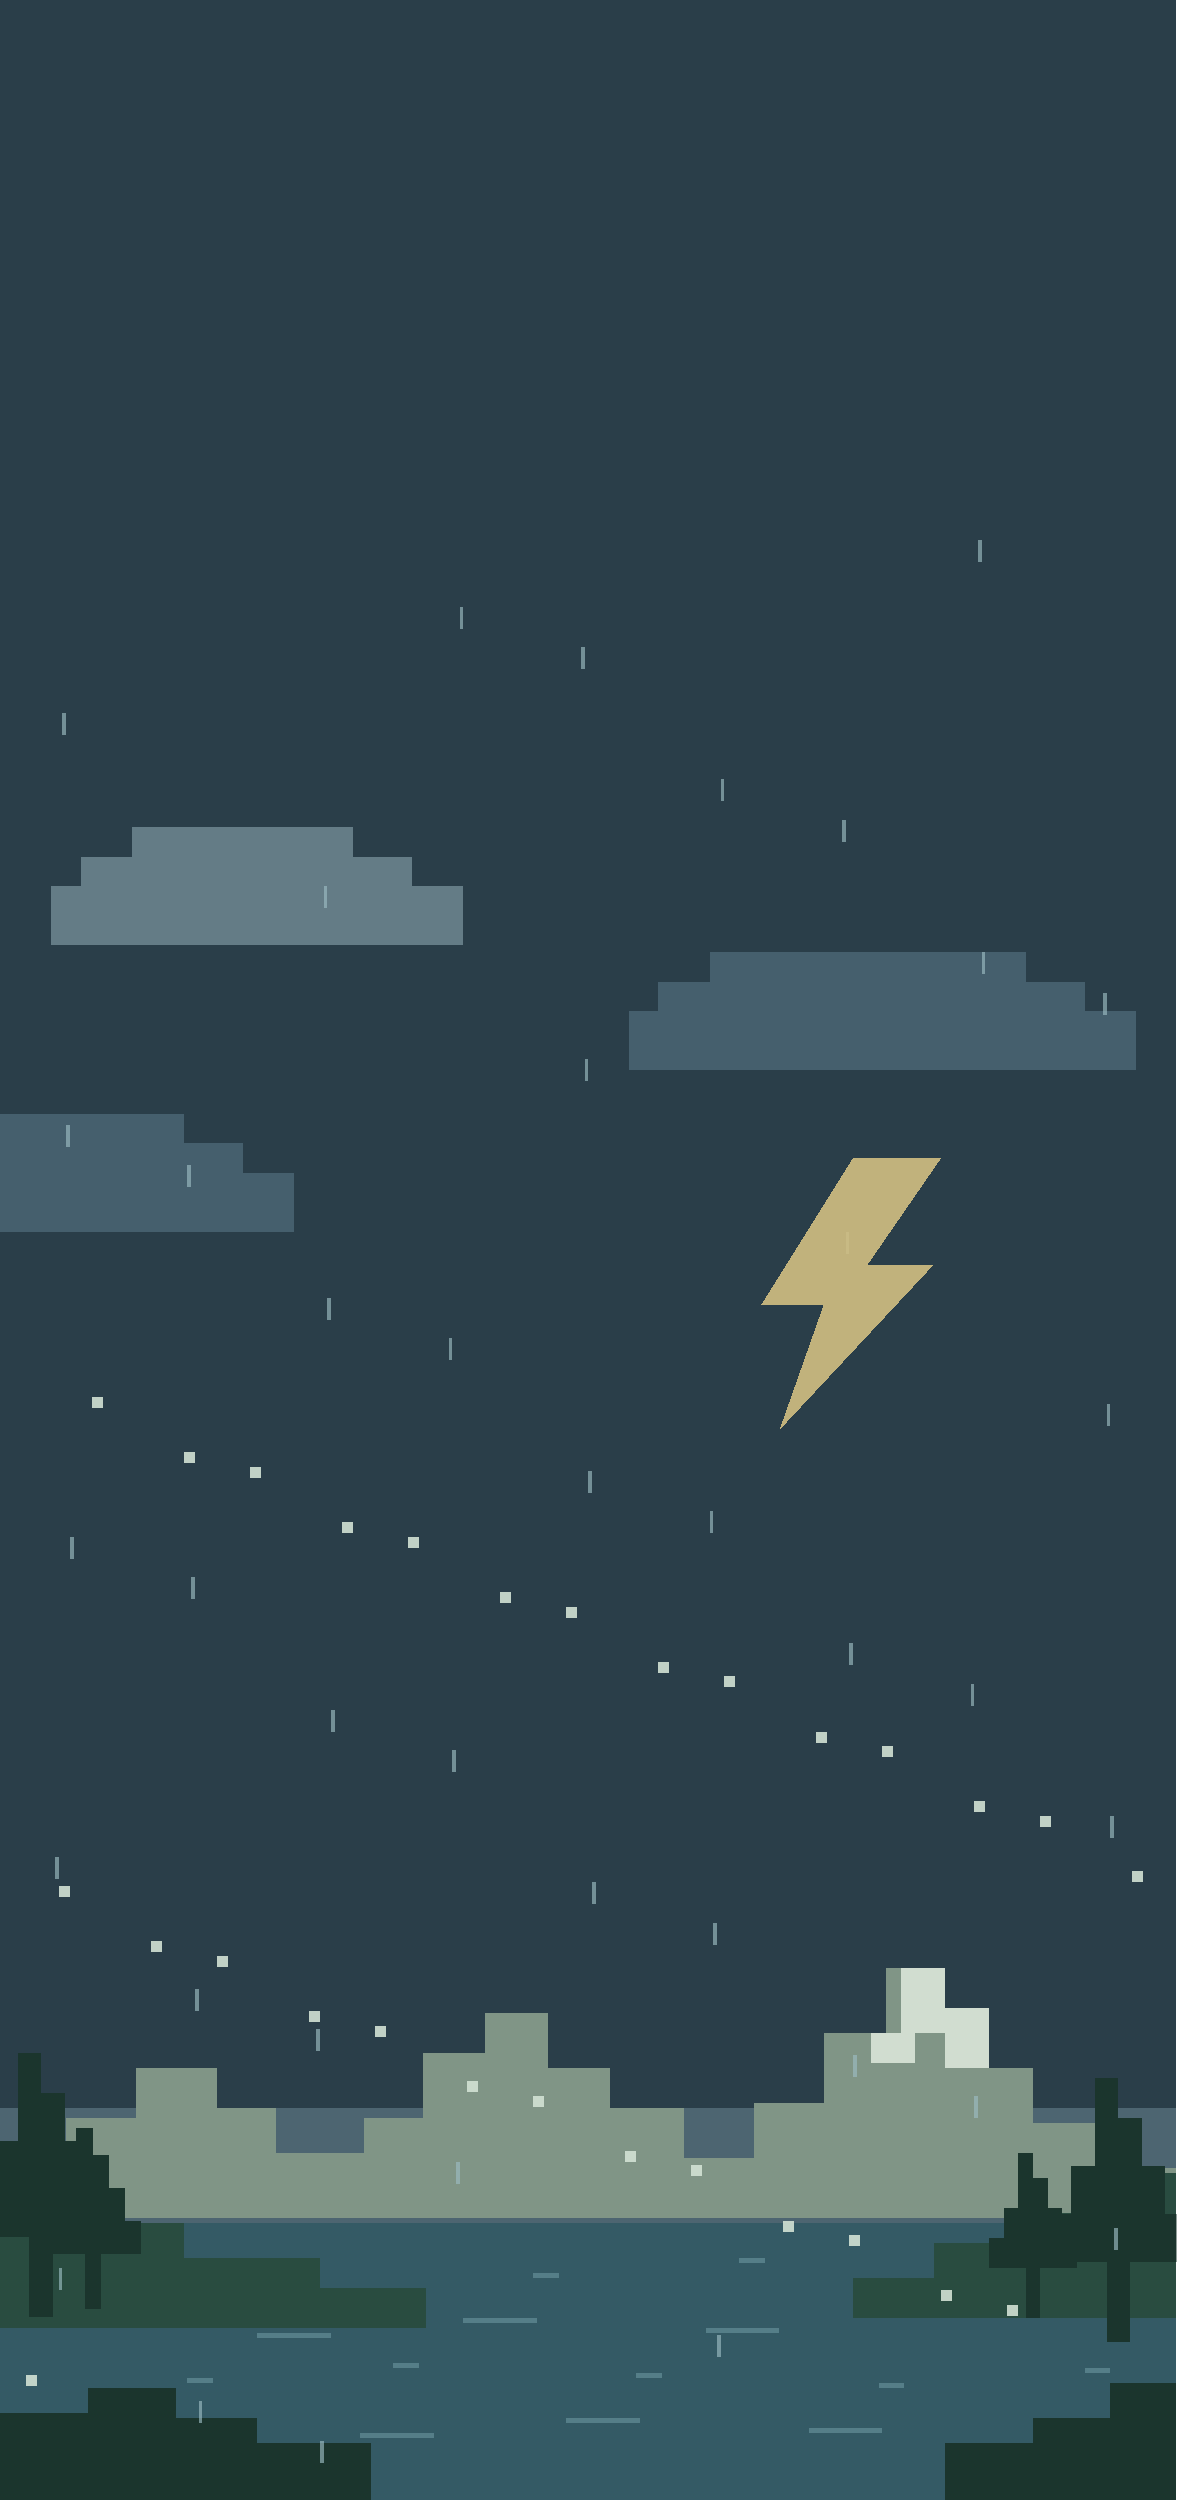
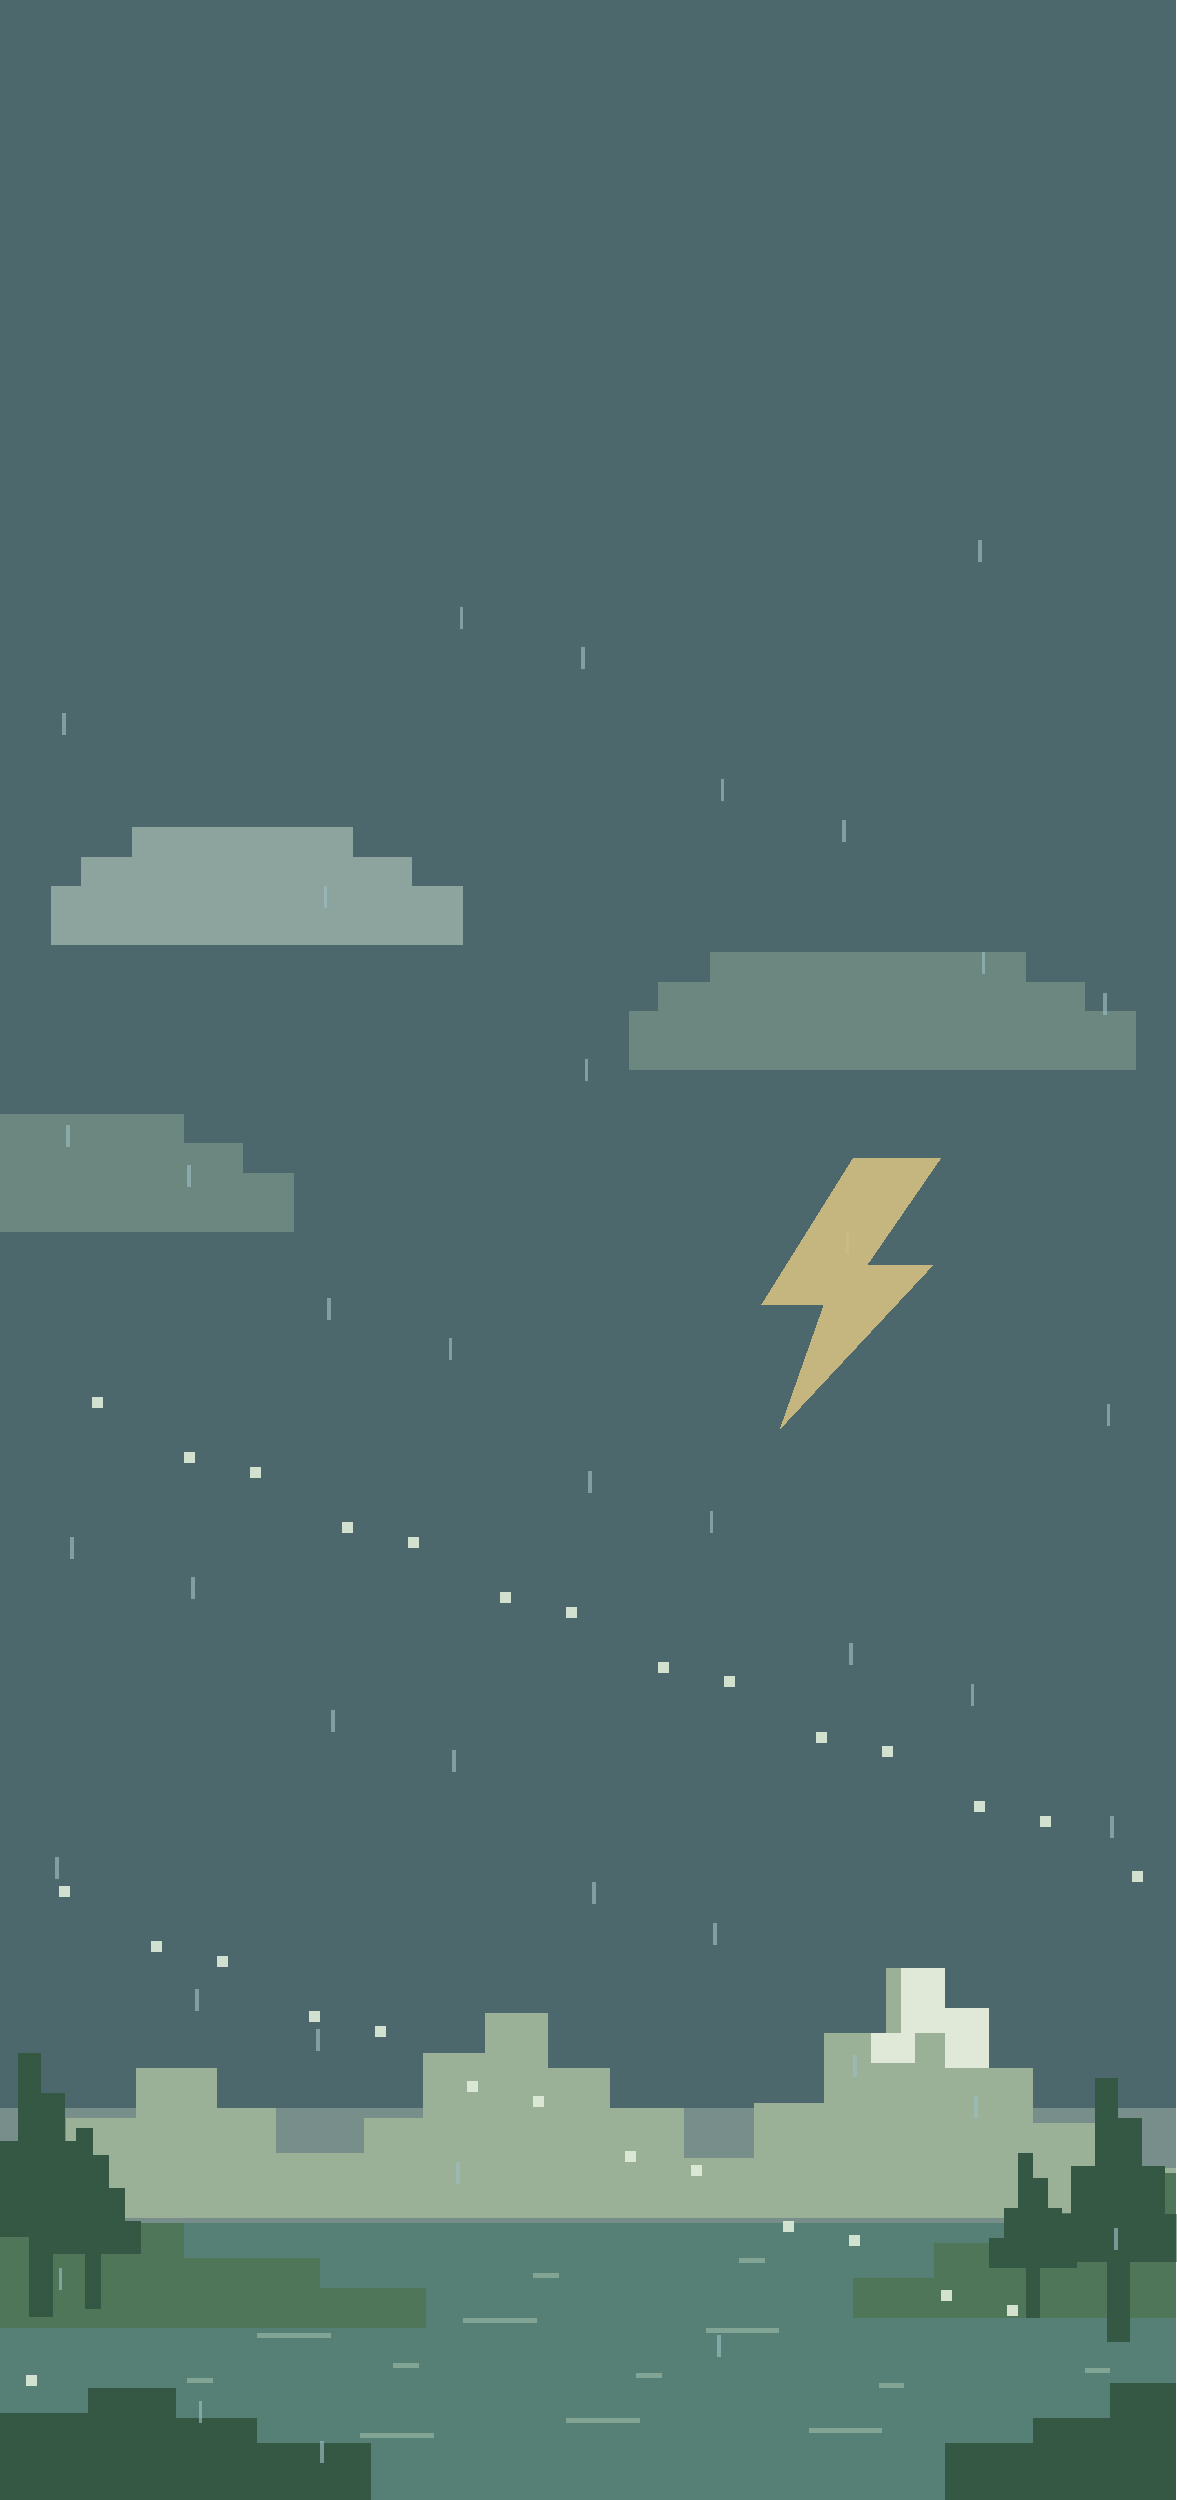
<svg xmlns="http://www.w3.org/2000/svg" viewBox="0 0 320 680" preserveAspectRatio="xMidYMid slice" shape-rendering="crispEdges" data-weather-code="96" data-period="day">
-   <rect x="0" y="0" width="320" height="680" fill="#2a3e49" opacity="1" />
+   <rect x="0" y="0" width="320" height="680" fill="#4d686c" opacity="1" />
  <g data-layer="clouds">
-     <path d="M22 233h14v-8h60v8h16v8h14v16H14V241h8z" fill="#647c86" />
-     <path d="M179 267h14v-8h86v8h16v8h14v16H171V275h8z" fill="#455f6d" />
-     <path d="M-35 311h14v-8h71v8h16v8h14v16H-43V319h8z" fill="#455f6d" />
+     <path d="M22 233h14v-8h60v8h16v8h14v16H14V241h8z" fill="#8da49e" />
+     <path d="M179 267h14v-8h86v8h16v8h14v16H171V275h8z" fill="#6b8780" />
+     <path d="M-35 311h14v-8h71v8h16v8h14v16H-43V319h8z" fill="#6b8780" />
  </g>
  <g data-layer="terrain" transform="translate(0 470) scale(1 1.36)">
-     <rect x="0" y="76" width="320" height="79" fill="#4d6571" opacity="1" />
+     <rect x="0" y="76" width="320" height="79" fill="#788e8b" opacity="1" />
    <g opacity="1">
-       <path d="M0 98V84h18v-6h19V68h22v8h16v9h24v-7h16V65h17v-8h17v11h17v8h20v10h19V75h19V61h17V48h12v8h12v12h16v11h22v9h17v10z" fill="#809586" />
-       <path d="M237 61h8V48h12v8h12v12h-12v-7h-8v6h-12z" fill="#d1ddd0" />
+       <path d="M0 98V84h18v-6h19V68h22v8h16v9h24v-7h16V65h17v-8h17v11h17v8h20v10h19V75h19V61h17V48h12v8h12v12h16v11h22v9h17v10z" fill="#9ab197" />
+       <path d="M237 61h8V48h12v8h12v12h-12v-7h-8v6h-12z" fill="#e0e9d7" />
    </g>
-     <rect x="0" y="99" width="320" height="56" fill="#345a65" opacity="1" />
-     <rect x="13" y="105" width="7" height="1" fill="#648d97" opacity="0.7" />
-     <rect x="60" y="116" width="20" height="1" fill="#648d97" opacity="0.7" />
-     <rect x="107" y="127" width="7" height="1" fill="#648d97" opacity="0.7" />
-     <rect x="154" y="138" width="20" height="1" fill="#648d97" opacity="0.7" />
-     <rect x="201" y="106" width="7" height="1" fill="#648d97" opacity="0.7" />
-     <rect x="248" y="117" width="20" height="1" fill="#648d97" opacity="0.7" />
-     <rect x="295" y="128" width="7" height="1" fill="#648d97" opacity="0.7" />
-     <rect x="32" y="139" width="20" height="1" fill="#648d97" opacity="0.7" />
-     <rect x="79" y="107" width="7" height="1" fill="#648d97" opacity="0.7" />
-     <rect x="126" y="118" width="20" height="1" fill="#648d97" opacity="0.7" />
-     <rect x="173" y="129" width="7" height="1" fill="#648d97" opacity="0.7" />
-     <rect x="220" y="140" width="20" height="1" fill="#648d97" opacity="0.7" />
-     <rect x="267" y="108" width="7" height="1" fill="#648d97" opacity="0.7" />
-     <rect x="4" y="119" width="20" height="1" fill="#648d97" opacity="0.7" />
-     <rect x="51" y="130" width="7" height="1" fill="#648d97" opacity="0.7" />
-     <rect x="98" y="141" width="20" height="1" fill="#648d97" opacity="0.7" />
-     <rect x="145" y="109" width="7" height="1" fill="#648d97" opacity="0.7" />
-     <rect x="192" y="120" width="20" height="1" fill="#648d97" opacity="0.7" />
-     <rect x="239" y="131" width="7" height="1" fill="#648d97" opacity="0.7" />
-     <rect x="286" y="142" width="20" height="1" fill="#648d97" opacity="0.7" />
-     <rect x="23" y="110" width="7" height="1" fill="#648d97" opacity="0.7" />
-     <rect x="70" y="121" width="20" height="1" fill="#648d97" opacity="0.7" />
-     <path fill="#294c40" d="M0 92h27v7h23v7h37v6h29v8H0zM320 89h-22v8h-20v6h-24v7h-22v8h88z" />
-     <g transform="translate(-8 65) scale(1.6)" fill="#1b352d">
+     <rect x="0" y="99" width="320" height="56" fill="#567f76" opacity="1" />
+     <rect x="13" y="105" width="7" height="1" fill="#94b3a2" opacity="0.7" />
+     <rect x="60" y="116" width="20" height="1" fill="#94b3a2" opacity="0.7" />
+     <rect x="107" y="127" width="7" height="1" fill="#94b3a2" opacity="0.7" />
+     <rect x="154" y="138" width="20" height="1" fill="#94b3a2" opacity="0.7" />
+     <rect x="201" y="106" width="7" height="1" fill="#94b3a2" opacity="0.7" />
+     <rect x="248" y="117" width="20" height="1" fill="#94b3a2" opacity="0.7" />
+     <rect x="295" y="128" width="7" height="1" fill="#94b3a2" opacity="0.7" />
+     <rect x="32" y="139" width="20" height="1" fill="#94b3a2" opacity="0.7" />
+     <rect x="79" y="107" width="7" height="1" fill="#94b3a2" opacity="0.7" />
+     <rect x="126" y="118" width="20" height="1" fill="#94b3a2" opacity="0.7" />
+     <rect x="173" y="129" width="7" height="1" fill="#94b3a2" opacity="0.7" />
+     <rect x="220" y="140" width="20" height="1" fill="#94b3a2" opacity="0.7" />
+     <rect x="267" y="108" width="7" height="1" fill="#94b3a2" opacity="0.7" />
+     <rect x="4" y="119" width="20" height="1" fill="#94b3a2" opacity="0.7" />
+     <rect x="51" y="130" width="7" height="1" fill="#94b3a2" opacity="0.7" />
+     <rect x="98" y="141" width="20" height="1" fill="#94b3a2" opacity="0.7" />
+     <rect x="145" y="109" width="7" height="1" fill="#94b3a2" opacity="0.7" />
+     <rect x="192" y="120" width="20" height="1" fill="#94b3a2" opacity="0.7" />
+     <rect x="239" y="131" width="7" height="1" fill="#94b3a2" opacity="0.7" />
+     <rect x="286" y="142" width="20" height="1" fill="#94b3a2" opacity="0.7" />
+     <rect x="23" y="110" width="7" height="1" fill="#94b3a2" opacity="0.7" />
+     <rect x="70" y="121" width="20" height="1" fill="#94b3a2" opacity="0.7" />
+     <path fill="#507659" d="M0 92h27v7h23v7h37v6h29v8H0zM320 89h-22v8h-20v6h-24v7h-22v8h88z" />
+     <g transform="translate(-8 65) scale(1.6)" fill="#355844">
      <path d="M8 0h4v5h4v6h4v6h4v6H0v-6h4v-6h4z" />
      <path d="M10 20h4v13h-4z" />
    </g>
-     <g transform="translate(12 80) scale(1.1)" fill="#1b352d">
+     <g transform="translate(12 80) scale(1.1)" fill="#355844">
      <path d="M8 0h4v5h4v6h4v6h4v6H0v-6h4v-6h4z" />
      <path d="M10 20h4v13h-4z" />
    </g>
-     <g transform="translate(285 70) scale(1.6)" fill="#1b352d">
+     <g transform="translate(285 70) scale(1.6)" fill="#355844">
      <path d="M8 0h4v5h4v6h4v6h4v6H0v-6h4v-6h4z" />
      <path d="M10 20h4v13h-4z" />
    </g>
-     <g transform="translate(269 85) scale(1)" fill="#1b352d">
+     <g transform="translate(269 85) scale(1)" fill="#355844">
      <path d="M8 0h4v5h4v6h4v6h4v6H0v-6h4v-6h4z" />
      <path d="M10 20h4v13h-4z" />
    </g>
-     <path fill="#1b352d" d="M0 137h24v-5h24v6h22v5h31v12H0zM320 131h-18v7h-21v5h-24v12h63z" />
+     <path fill="#355844" d="M0 137h24v-5h24v6h22v5h31v12H0zM320 131h-18v7h-21v5h-24v12h63z" />
  </g>
  <g data-layer="rain">
    <rect x="19" y="418" width="1" height="6" fill="#9bbcc2" opacity="0.65" />
    <rect x="90" y="465" width="1" height="6" fill="#9bbcc2" opacity="0.65" />
    <rect x="161" y="512" width="1" height="6" fill="#9bbcc2" opacity="0.65" />
    <rect x="232" y="559" width="1" height="6" fill="#9bbcc2" opacity="0.65" />
    <rect x="303" y="606" width="1" height="6" fill="#9bbcc2" opacity="0.65" />
    <rect x="54" y="653" width="1" height="6" fill="#9bbcc2" opacity="0.65" />
    <rect x="125" y="165" width="1" height="6" fill="#9bbcc2" opacity="0.65" />
    <rect x="196" y="212" width="1" height="6" fill="#9bbcc2" opacity="0.65" />
    <rect x="267" y="259" width="1" height="6" fill="#9bbcc2" opacity="0.65" />
    <rect x="18" y="306" width="1" height="6" fill="#9bbcc2" opacity="0.65" />
    <rect x="89" y="353" width="1" height="6" fill="#9bbcc2" opacity="0.65" />
    <rect x="160" y="400" width="1" height="6" fill="#9bbcc2" opacity="0.65" />
    <rect x="231" y="447" width="1" height="6" fill="#9bbcc2" opacity="0.65" />
    <rect x="302" y="494" width="1" height="6" fill="#9bbcc2" opacity="0.65" />
    <rect x="53" y="541" width="1" height="6" fill="#9bbcc2" opacity="0.65" />
    <rect x="124" y="588" width="1" height="6" fill="#9bbcc2" opacity="0.65" />
    <rect x="195" y="635" width="1" height="6" fill="#9bbcc2" opacity="0.65" />
    <rect x="266" y="147" width="1" height="6" fill="#9bbcc2" opacity="0.65" />
    <rect x="17" y="194" width="1" height="6" fill="#9bbcc2" opacity="0.65" />
    <rect x="88" y="241" width="1" height="6" fill="#9bbcc2" opacity="0.65" />
    <rect x="159" y="288" width="1" height="6" fill="#9bbcc2" opacity="0.65" />
    <rect x="230" y="335" width="1" height="6" fill="#9bbcc2" opacity="0.65" />
    <rect x="301" y="382" width="1" height="6" fill="#9bbcc2" opacity="0.65" />
    <rect x="52" y="429" width="1" height="6" fill="#9bbcc2" opacity="0.65" />
    <rect x="123" y="476" width="1" height="6" fill="#9bbcc2" opacity="0.65" />
    <rect x="194" y="523" width="1" height="6" fill="#9bbcc2" opacity="0.65" />
    <rect x="265" y="570" width="1" height="6" fill="#9bbcc2" opacity="0.65" />
    <rect x="16" y="617" width="1" height="6" fill="#9bbcc2" opacity="0.65" />
    <rect x="87" y="664" width="1" height="6" fill="#9bbcc2" opacity="0.65" />
    <rect x="158" y="176" width="1" height="6" fill="#9bbcc2" opacity="0.65" />
    <rect x="229" y="223" width="1" height="6" fill="#9bbcc2" opacity="0.65" />
    <rect x="300" y="270" width="1" height="6" fill="#9bbcc2" opacity="0.65" />
    <rect x="51" y="317" width="1" height="6" fill="#9bbcc2" opacity="0.65" />
    <rect x="122" y="364" width="1" height="6" fill="#9bbcc2" opacity="0.65" />
    <rect x="193" y="411" width="1" height="6" fill="#9bbcc2" opacity="0.65" />
    <rect x="264" y="458" width="1" height="6" fill="#9bbcc2" opacity="0.65" />
    <rect x="15" y="505" width="1" height="6" fill="#9bbcc2" opacity="0.65" />
    <rect x="86" y="552" width="1" height="6" fill="#9bbcc2" opacity="0.65" />
    <path data-layer="lightning" d="M232 315h24l-20 29h18l-42 45 12-34h-17z" fill="#d1bf82" opacity=".9" />
-     <rect x="25" y="380" width="3" height="3" fill="#d1e1d4" opacity="0.9" />
-     <rect x="68" y="399" width="3" height="3" fill="#d1e1d4" opacity="0.9" />
-     <rect x="111" y="418" width="3" height="3" fill="#d1e1d4" opacity="0.9" />
-     <rect x="154" y="437" width="3" height="3" fill="#d1e1d4" opacity="0.9" />
-     <rect x="197" y="456" width="3" height="3" fill="#d1e1d4" opacity="0.9" />
-     <rect x="240" y="475" width="3" height="3" fill="#d1e1d4" opacity="0.9" />
-     <rect x="283" y="494" width="3" height="3" fill="#d1e1d4" opacity="0.9" />
-     <rect x="16" y="513" width="3" height="3" fill="#d1e1d4" opacity="0.9" />
-     <rect x="59" y="532" width="3" height="3" fill="#d1e1d4" opacity="0.9" />
-     <rect x="102" y="551" width="3" height="3" fill="#d1e1d4" opacity="0.9" />
-     <rect x="145" y="570" width="3" height="3" fill="#d1e1d4" opacity="0.9" />
-     <rect x="188" y="589" width="3" height="3" fill="#d1e1d4" opacity="0.9" />
-     <rect x="231" y="608" width="3" height="3" fill="#d1e1d4" opacity="0.9" />
-     <rect x="274" y="627" width="3" height="3" fill="#d1e1d4" opacity="0.9" />
-     <rect x="7" y="646" width="3" height="3" fill="#d1e1d4" opacity="0.9" />
-     <rect x="50" y="395" width="3" height="3" fill="#d1e1d4" opacity="0.9" />
-     <rect x="93" y="414" width="3" height="3" fill="#d1e1d4" opacity="0.9" />
-     <rect x="136" y="433" width="3" height="3" fill="#d1e1d4" opacity="0.9" />
-     <rect x="179" y="452" width="3" height="3" fill="#d1e1d4" opacity="0.9" />
-     <rect x="222" y="471" width="3" height="3" fill="#d1e1d4" opacity="0.9" />
-     <rect x="265" y="490" width="3" height="3" fill="#d1e1d4" opacity="0.9" />
-     <rect x="308" y="509" width="3" height="3" fill="#d1e1d4" opacity="0.9" />
-     <rect x="41" y="528" width="3" height="3" fill="#d1e1d4" opacity="0.9" />
-     <rect x="84" y="547" width="3" height="3" fill="#d1e1d4" opacity="0.9" />
-     <rect x="127" y="566" width="3" height="3" fill="#d1e1d4" opacity="0.9" />
-     <rect x="170" y="585" width="3" height="3" fill="#d1e1d4" opacity="0.9" />
-     <rect x="213" y="604" width="3" height="3" fill="#d1e1d4" opacity="0.9" />
-     <rect x="256" y="623" width="3" height="3" fill="#d1e1d4" opacity="0.9" />
+     <rect x="25" y="380" width="3" height="3" fill="#e0edda" opacity="0.9" />
+     <rect x="68" y="399" width="3" height="3" fill="#e0edda" opacity="0.9" />
+     <rect x="111" y="418" width="3" height="3" fill="#e0edda" opacity="0.9" />
+     <rect x="154" y="437" width="3" height="3" fill="#e0edda" opacity="0.9" />
+     <rect x="197" y="456" width="3" height="3" fill="#e0edda" opacity="0.9" />
+     <rect x="240" y="475" width="3" height="3" fill="#e0edda" opacity="0.9" />
+     <rect x="283" y="494" width="3" height="3" fill="#e0edda" opacity="0.9" />
+     <rect x="16" y="513" width="3" height="3" fill="#e0edda" opacity="0.9" />
+     <rect x="59" y="532" width="3" height="3" fill="#e0edda" opacity="0.9" />
+     <rect x="102" y="551" width="3" height="3" fill="#e0edda" opacity="0.9" />
+     <rect x="145" y="570" width="3" height="3" fill="#e0edda" opacity="0.9" />
+     <rect x="188" y="589" width="3" height="3" fill="#e0edda" opacity="0.9" />
+     <rect x="231" y="608" width="3" height="3" fill="#e0edda" opacity="0.9" />
+     <rect x="274" y="627" width="3" height="3" fill="#e0edda" opacity="0.9" />
+     <rect x="7" y="646" width="3" height="3" fill="#e0edda" opacity="0.9" />
+     <rect x="50" y="395" width="3" height="3" fill="#e0edda" opacity="0.9" />
+     <rect x="93" y="414" width="3" height="3" fill="#e0edda" opacity="0.9" />
+     <rect x="136" y="433" width="3" height="3" fill="#e0edda" opacity="0.9" />
+     <rect x="179" y="452" width="3" height="3" fill="#e0edda" opacity="0.9" />
+     <rect x="222" y="471" width="3" height="3" fill="#e0edda" opacity="0.9" />
+     <rect x="265" y="490" width="3" height="3" fill="#e0edda" opacity="0.9" />
+     <rect x="308" y="509" width="3" height="3" fill="#e0edda" opacity="0.9" />
+     <rect x="41" y="528" width="3" height="3" fill="#e0edda" opacity="0.9" />
+     <rect x="84" y="547" width="3" height="3" fill="#e0edda" opacity="0.9" />
+     <rect x="127" y="566" width="3" height="3" fill="#e0edda" opacity="0.9" />
+     <rect x="170" y="585" width="3" height="3" fill="#e0edda" opacity="0.9" />
+     <rect x="213" y="604" width="3" height="3" fill="#e0edda" opacity="0.9" />
+     <rect x="256" y="623" width="3" height="3" fill="#e0edda" opacity="0.9" />
  </g>
</svg>
